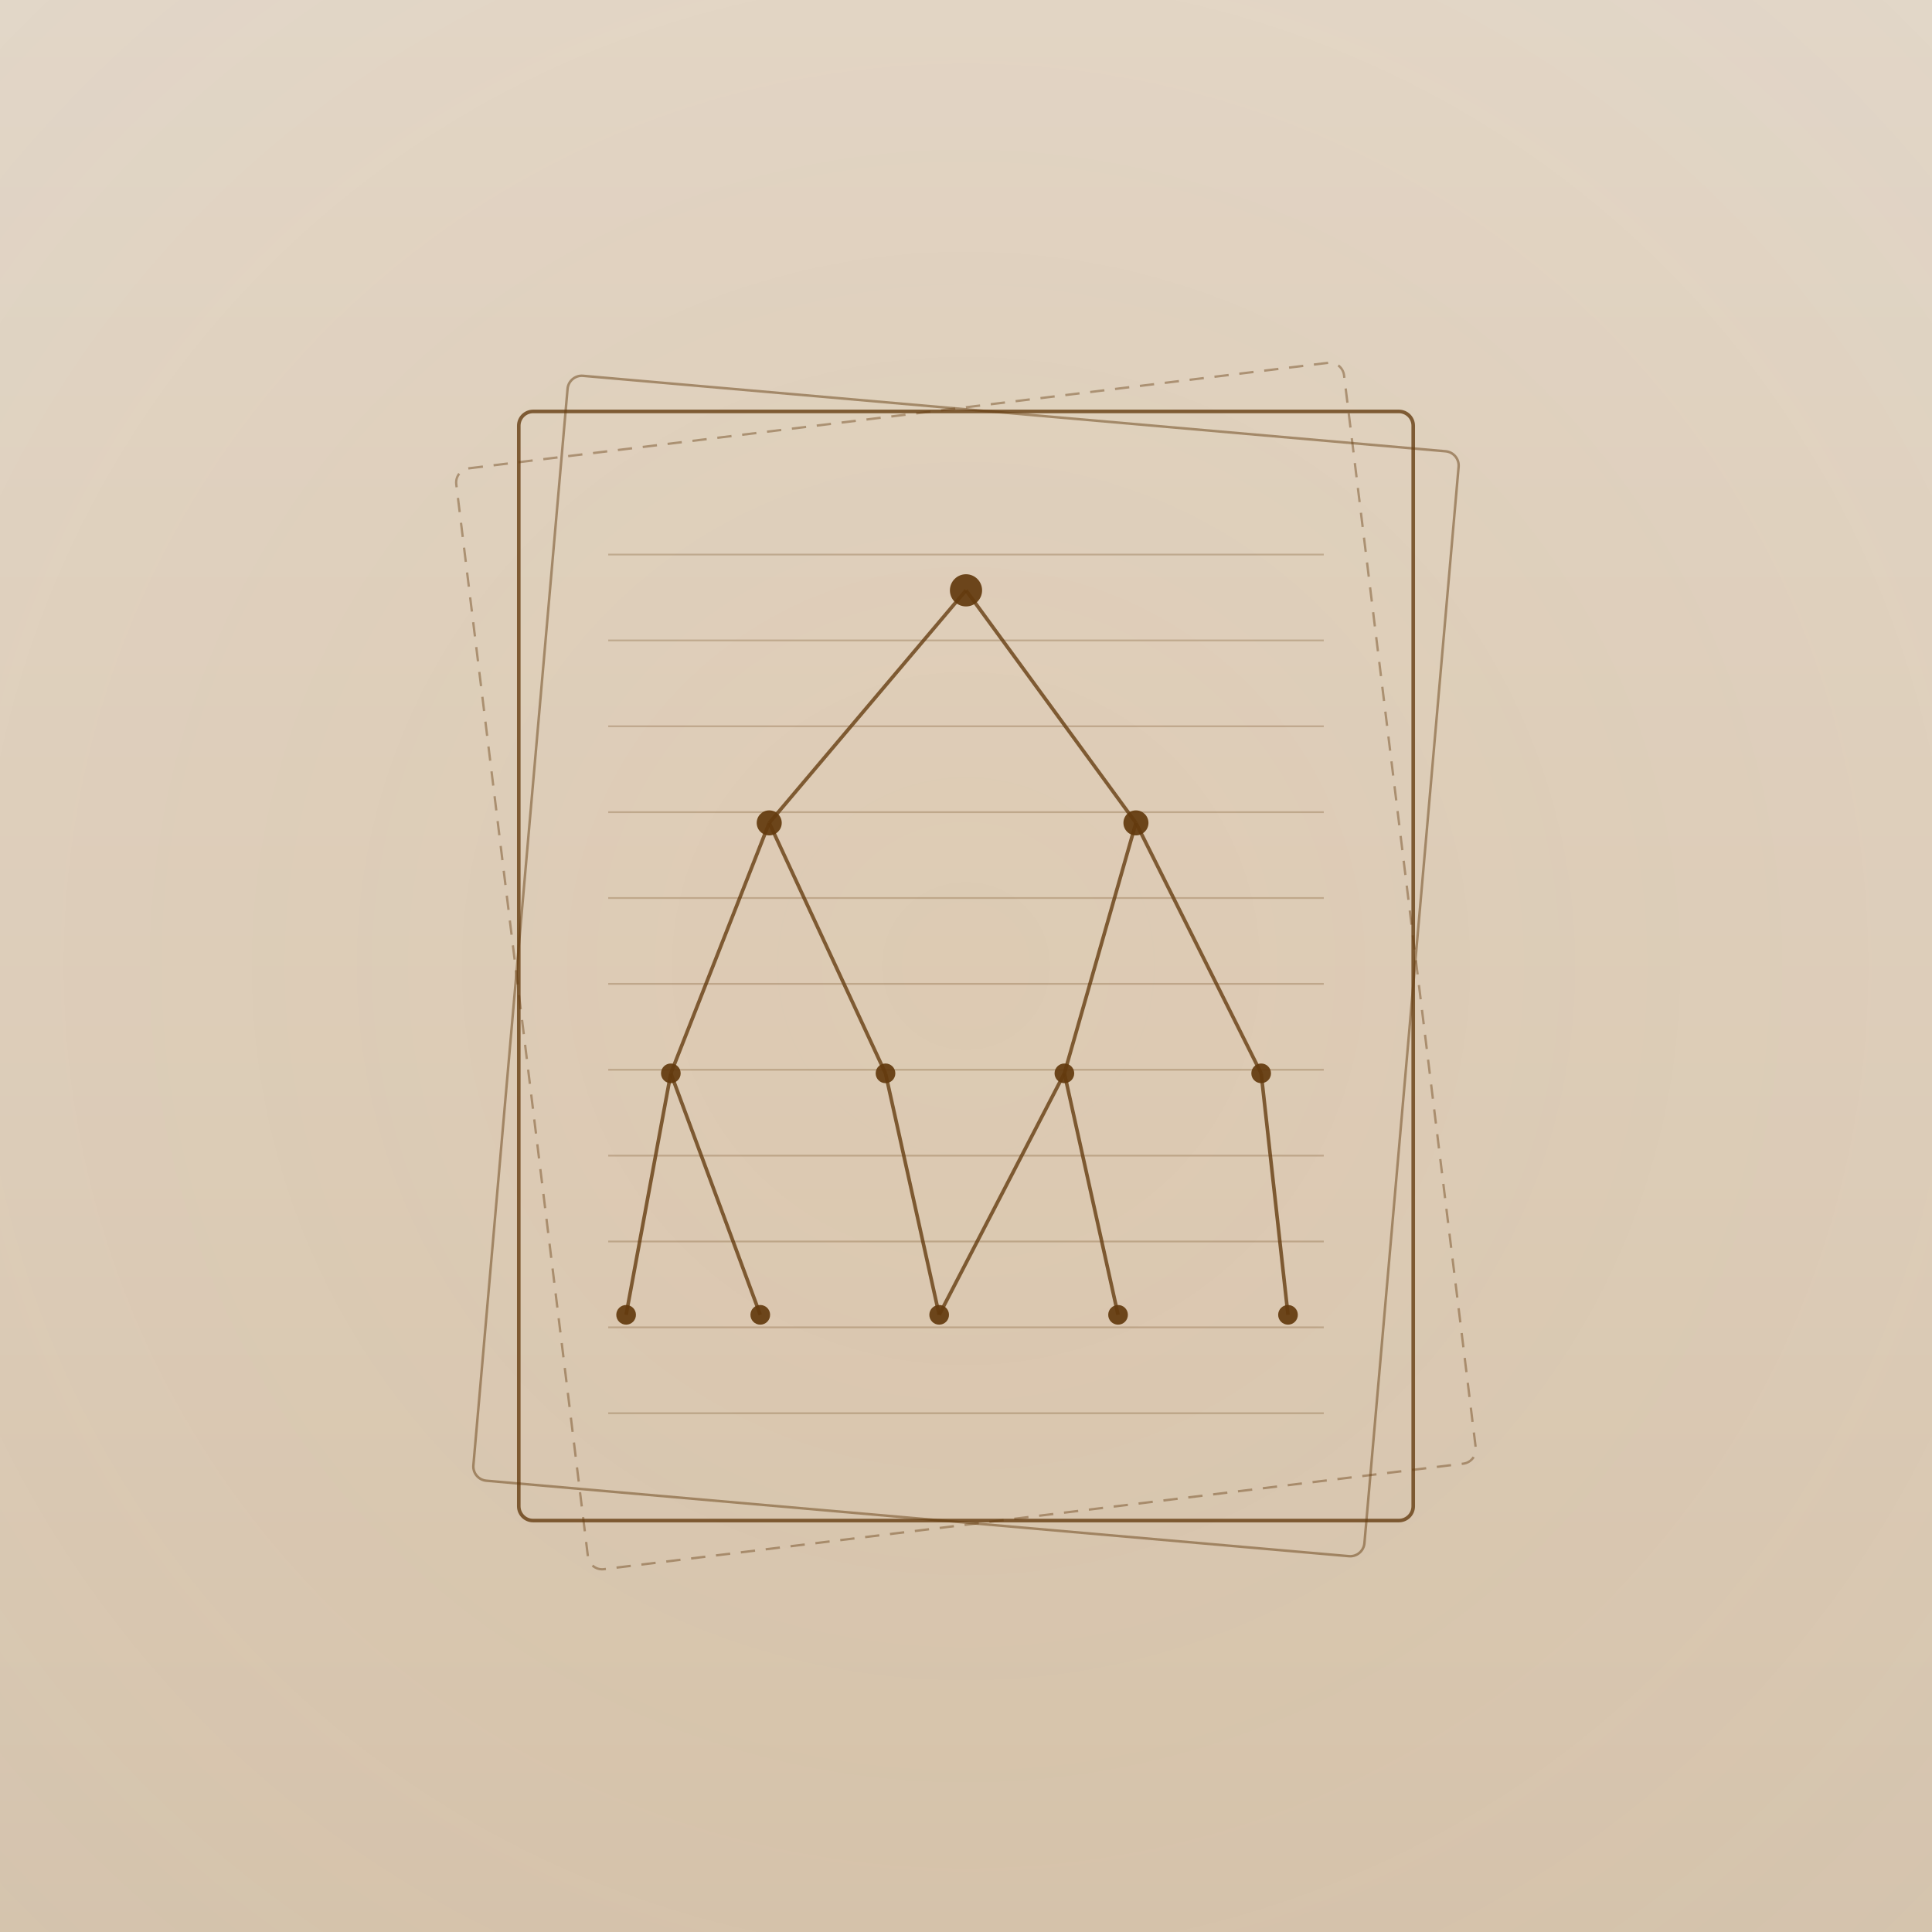
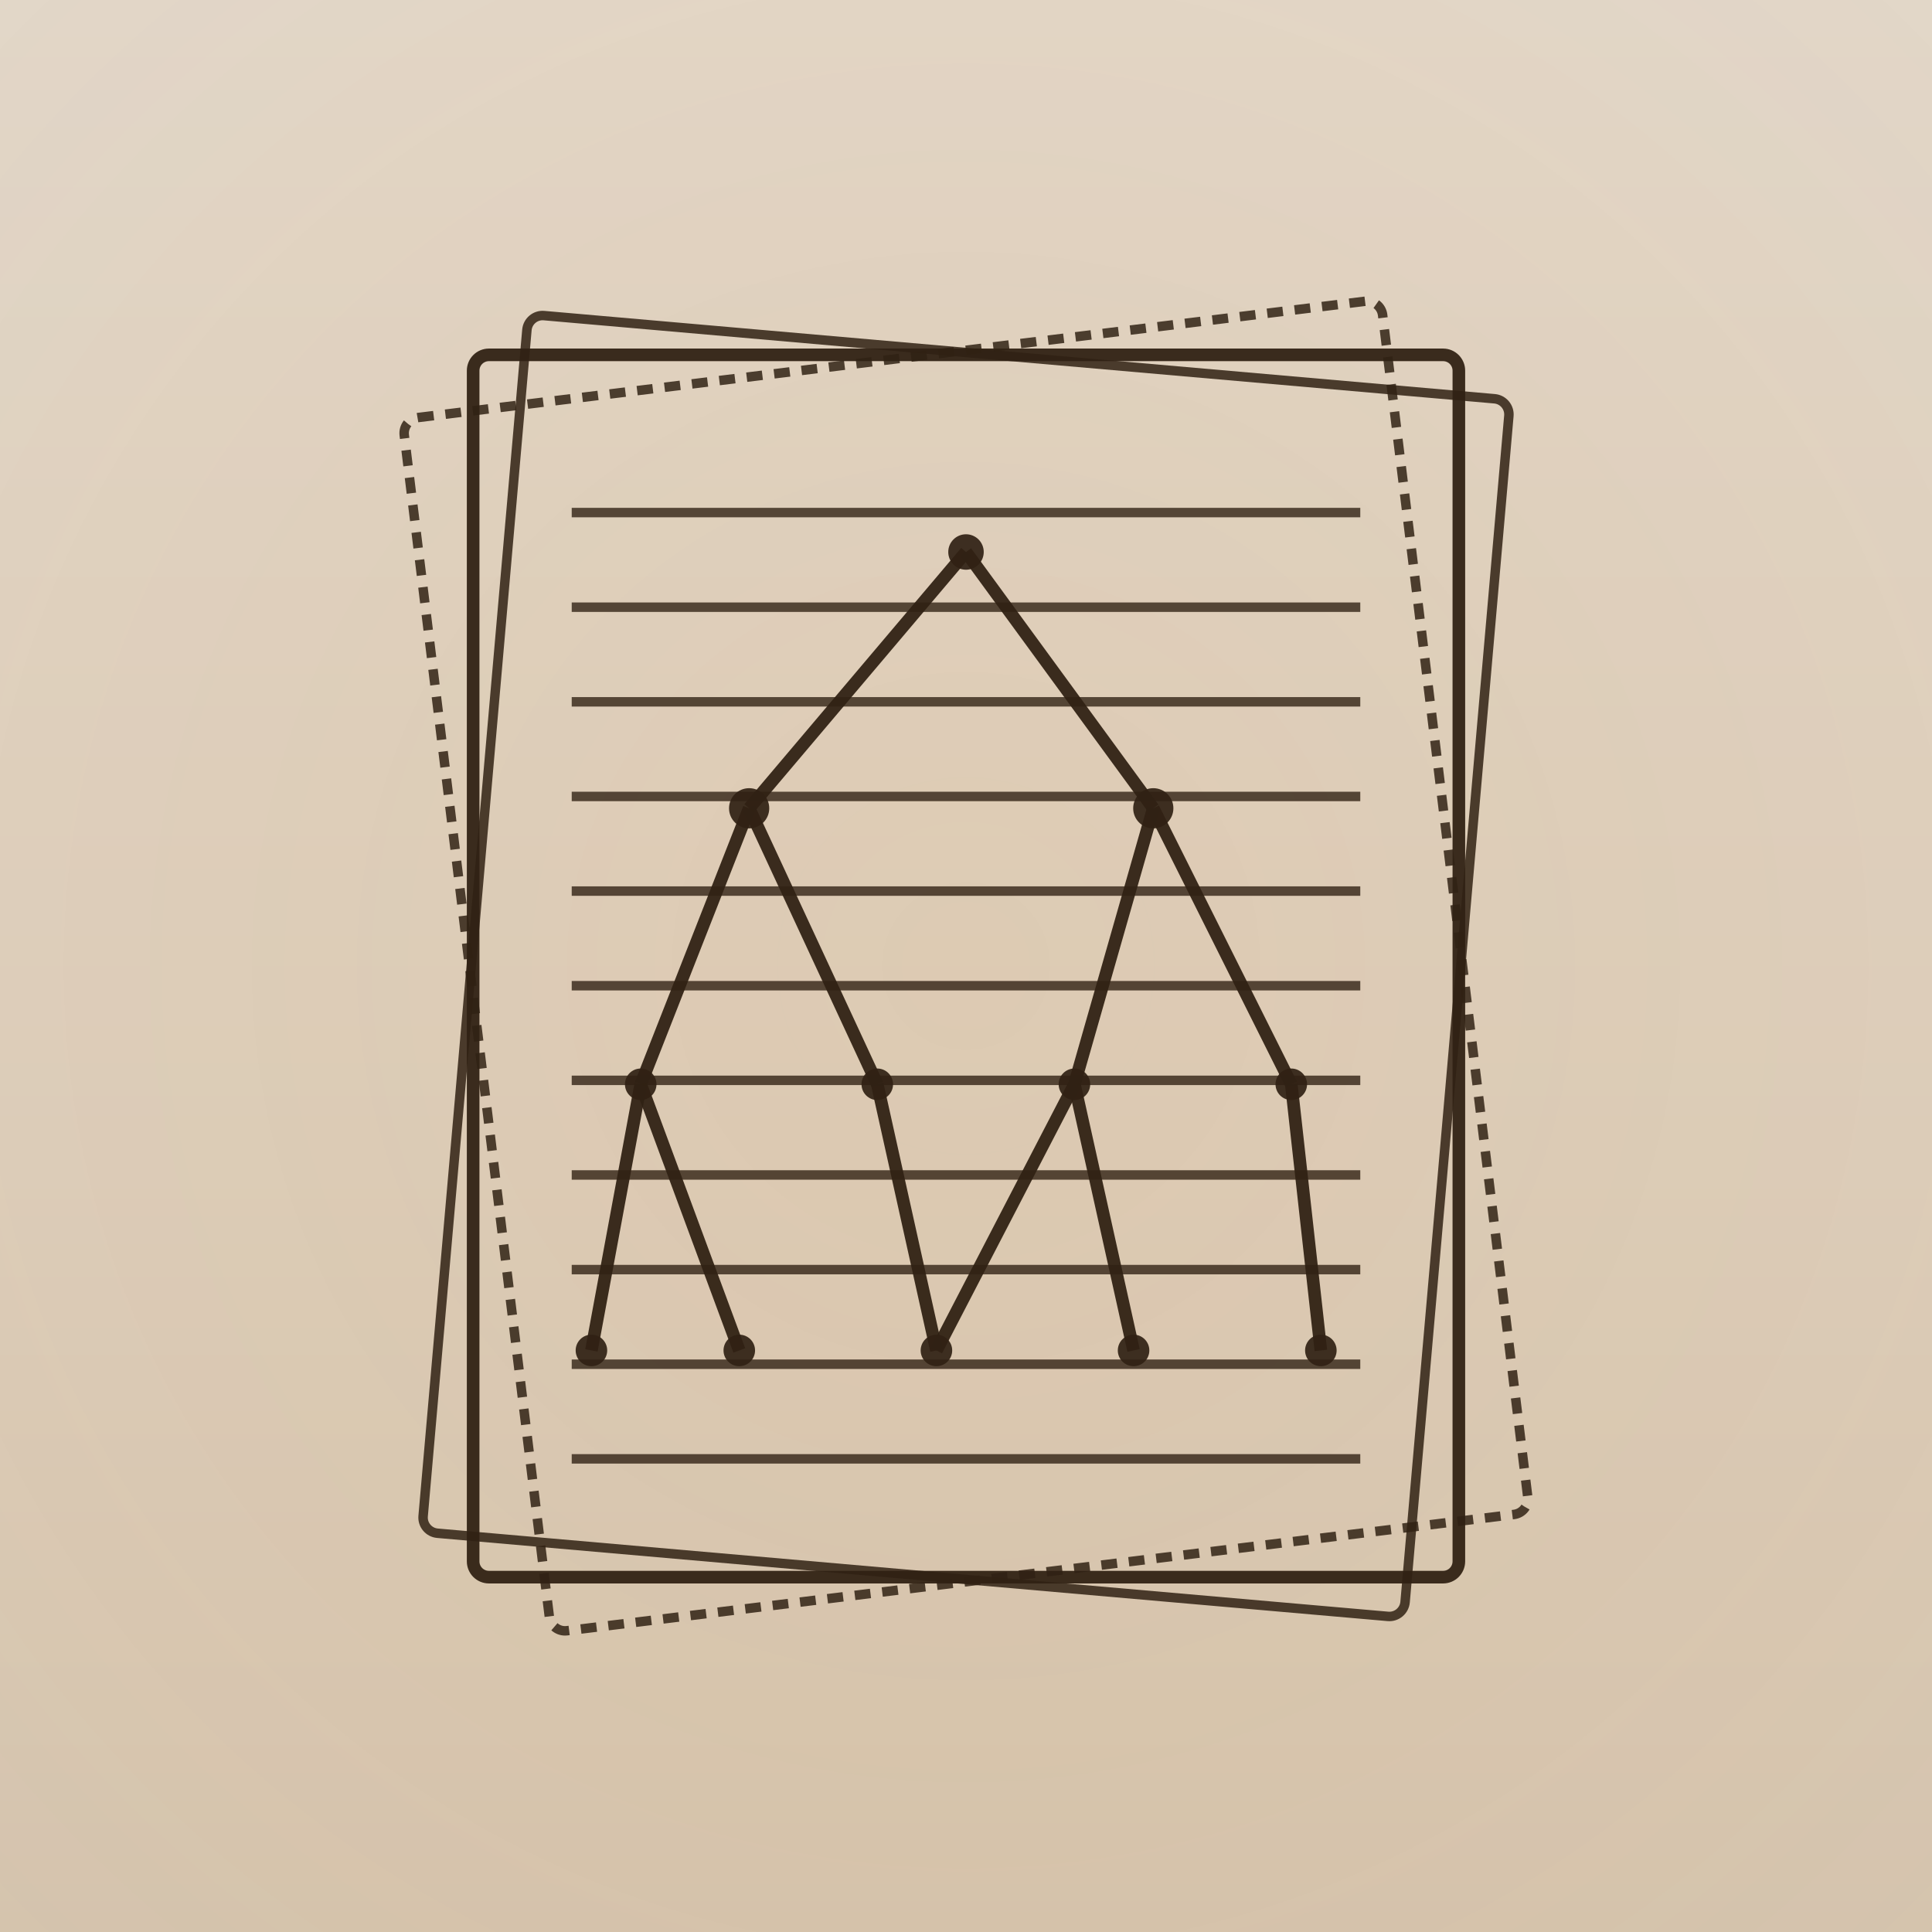
- <svg xmlns="http://www.w3.org/2000/svg" viewBox="260 650 1080 1080" width="100%" height="100%">
+ <svg xmlns="http://www.w3.org/2000/svg" viewBox="310 700 980 980" width="100%" height="100%">
  <defs>
    <linearGradient id="bg-ghosts-in-the-parchment" x1="0%" y1="0%" x2="0%" y2="100%">
      <stop offset="0%" stop-color="#e2d7c9" />
      <stop offset="60%" stop-color="#dccebc" />
      <stop offset="100%" stop-color="#d5c4ae" />
    </linearGradient>
    <radialGradient id="halo-ghosts-in-the-parchment" cx="50%" cy="50%" r="75%">
      <stop offset="0%" stop-color="#d97706" stop-opacity="0.06" />
      <stop offset="55%" stop-color="#d97706" stop-opacity="0.03" />
      <stop offset="100%" stop-color="#d97706" stop-opacity="0.00" />
    </radialGradient>
  </defs>
-   <rect x="260" y="650" width="1080" height="1080" fill="url(#bg-ghosts-in-the-parchment)" />
-   <rect x="260" y="650" width="1080" height="1080" fill="url(#halo-ghosts-in-the-parchment)" />
+   <rect x="310" y="700" width="980" height="980" fill="url(#bg-ghosts-in-the-parchment)" />
+   <rect x="310" y="700" width="980" height="980" fill="url(#halo-ghosts-in-the-parchment)" />
  <g class="emblem-palimpsest" transform="translate(0, -210)">
-     <rect x="550" y="1090" width="500" height="620" rx="8" transform="rotate(-7 800 1400)" stroke="#633a0d" stroke-width="1.3" stroke-dasharray="8,6" fill="none" opacity="0.42" />
-     <rect x="550" y="1090" width="500" height="620" rx="8" transform="rotate(5 800 1400)" stroke="#633a0d" stroke-width="1.4" fill="none" opacity="0.48" />
-     <rect x="550" y="1090" width="500" height="620" rx="8" stroke="#633a0d" stroke-width="2.0" fill="none" opacity="0.78" />
-     <line x1="600" y1="1170" x2="1000" y2="1170" stroke="#633a0d" stroke-width="1.0" opacity="0.25" />
-     <line x1="600" y1="1218" x2="1000" y2="1218" stroke="#633a0d" stroke-width="1.0" opacity="0.25" />
-     <line x1="600" y1="1266" x2="1000" y2="1266" stroke="#633a0d" stroke-width="1.0" opacity="0.25" />
-     <line x1="600" y1="1314" x2="1000" y2="1314" stroke="#633a0d" stroke-width="1.0" opacity="0.25" />
-     <line x1="600" y1="1362" x2="1000" y2="1362" stroke="#633a0d" stroke-width="1.0" opacity="0.25" />
-     <line x1="600" y1="1410" x2="1000" y2="1410" stroke="#633a0d" stroke-width="1.0" opacity="0.25" />
-     <line x1="600" y1="1458" x2="1000" y2="1458" stroke="#633a0d" stroke-width="1.0" opacity="0.25" />
-     <line x1="600" y1="1506" x2="1000" y2="1506" stroke="#633a0d" stroke-width="1.0" opacity="0.25" />
-     <line x1="600" y1="1554" x2="1000" y2="1554" stroke="#633a0d" stroke-width="1.0" opacity="0.25" />
-     <line x1="600" y1="1602" x2="1000" y2="1602" stroke="#633a0d" stroke-width="1.0" opacity="0.25" />
-     <line x1="600" y1="1650" x2="1000" y2="1650" stroke="#633a0d" stroke-width="1.0" opacity="0.25" />
-     <line x1="800" y1="1190" x2="690" y2="1320" stroke="#633a0d" stroke-width="2.0" opacity="0.78" />
-     <line x1="800" y1="1190" x2="895" y2="1320" stroke="#633a0d" stroke-width="2.0" opacity="0.78" />
-     <line x1="690" y1="1320" x2="635" y2="1460" stroke="#633a0d" stroke-width="2.0" opacity="0.78" />
-     <line x1="690" y1="1320" x2="755" y2="1460" stroke="#633a0d" stroke-width="2.0" opacity="0.78" />
-     <line x1="895" y1="1320" x2="855" y2="1460" stroke="#633a0d" stroke-width="2.0" opacity="0.78" />
-     <line x1="895" y1="1320" x2="965" y2="1460" stroke="#633a0d" stroke-width="2.0" opacity="0.78" />
-     <line x1="635" y1="1460" x2="610" y2="1595" stroke="#633a0d" stroke-width="2.0" opacity="0.78" />
-     <line x1="635" y1="1460" x2="685" y2="1595" stroke="#633a0d" stroke-width="2.0" opacity="0.78" />
-     <line x1="755" y1="1460" x2="785" y2="1595" stroke="#633a0d" stroke-width="2.0" opacity="0.78" />
-     <line x1="855" y1="1460" x2="785" y2="1595" stroke="#633a0d" stroke-width="2.0" opacity="0.78" />
-     <line x1="855" y1="1460" x2="885" y2="1595" stroke="#633a0d" stroke-width="2.0" opacity="0.78" />
-     <line x1="965" y1="1460" x2="980" y2="1595" stroke="#633a0d" stroke-width="2.0" opacity="0.78" />
-     <circle cx="800" cy="1190" r="9" fill="#633a0d" opacity="0.92" />
-     <circle cx="690" cy="1320" r="7" fill="#633a0d" opacity="0.92" />
-     <circle cx="895" cy="1320" r="7" fill="#633a0d" opacity="0.92" />
-     <circle cx="635" cy="1460" r="5.5" fill="#633a0d" opacity="0.92" />
-     <circle cx="755" cy="1460" r="5.5" fill="#633a0d" opacity="0.92" />
-     <circle cx="855" cy="1460" r="5.5" fill="#633a0d" opacity="0.92" />
-     <circle cx="965" cy="1460" r="5.5" fill="#633a0d" opacity="0.92" />
-     <circle cx="610" cy="1595" r="5.5" fill="#633a0d" opacity="0.92" />
-     <circle cx="685" cy="1595" r="5.5" fill="#633a0d" opacity="0.92" />
-     <circle cx="785" cy="1595" r="5.5" fill="#633a0d" opacity="0.92" />
-     <circle cx="885" cy="1595" r="5.5" fill="#633a0d" opacity="0.92" />
-     <circle cx="980" cy="1595" r="5.5" fill="#633a0d" opacity="0.92" />
+     <rect x="550" y="1090" width="500" height="620" rx="8" transform="rotate(-7 800 1400)" stroke="#302113" stroke-width="4.8" stroke-dasharray="8,6" fill="none" opacity="0.84" />
+     <rect x="550" y="1090" width="500" height="620" rx="8" transform="rotate(5 800 1400)" stroke="#302113" stroke-width="4.8" fill="none" opacity="0.85" />
+     <rect x="550" y="1090" width="500" height="620" rx="8" stroke="#302113" stroke-width="6.4" fill="none" opacity="0.94" />
+     <line x1="600" y1="1170" x2="1000" y2="1170" stroke="#302113" stroke-width="4.8" opacity="0.79" />
+     <line x1="600" y1="1218" x2="1000" y2="1218" stroke="#302113" stroke-width="4.8" opacity="0.79" />
+     <line x1="600" y1="1266" x2="1000" y2="1266" stroke="#302113" stroke-width="4.8" opacity="0.79" />
+     <line x1="600" y1="1314" x2="1000" y2="1314" stroke="#302113" stroke-width="4.8" opacity="0.79" />
+     <line x1="600" y1="1362" x2="1000" y2="1362" stroke="#302113" stroke-width="4.8" opacity="0.79" />
+     <line x1="600" y1="1410" x2="1000" y2="1410" stroke="#302113" stroke-width="4.8" opacity="0.79" />
+     <line x1="600" y1="1458" x2="1000" y2="1458" stroke="#302113" stroke-width="4.8" opacity="0.79" />
+     <line x1="600" y1="1506" x2="1000" y2="1506" stroke="#302113" stroke-width="4.8" opacity="0.79" />
+     <line x1="600" y1="1554" x2="1000" y2="1554" stroke="#302113" stroke-width="4.8" opacity="0.79" />
+     <line x1="600" y1="1602" x2="1000" y2="1602" stroke="#302113" stroke-width="4.8" opacity="0.79" />
+     <line x1="600" y1="1650" x2="1000" y2="1650" stroke="#302113" stroke-width="4.8" opacity="0.79" />
+     <line x1="800" y1="1190" x2="690" y2="1320" stroke="#302113" stroke-width="6.4" opacity="0.94" />
+     <line x1="800" y1="1190" x2="895" y2="1320" stroke="#302113" stroke-width="6.4" opacity="0.94" />
+     <line x1="690" y1="1320" x2="635" y2="1460" stroke="#302113" stroke-width="6.4" opacity="0.94" />
+     <line x1="690" y1="1320" x2="755" y2="1460" stroke="#302113" stroke-width="6.4" opacity="0.94" />
+     <line x1="895" y1="1320" x2="855" y2="1460" stroke="#302113" stroke-width="6.4" opacity="0.94" />
+     <line x1="895" y1="1320" x2="965" y2="1460" stroke="#302113" stroke-width="6.4" opacity="0.94" />
+     <line x1="635" y1="1460" x2="610" y2="1595" stroke="#302113" stroke-width="6.4" opacity="0.94" />
+     <line x1="635" y1="1460" x2="685" y2="1595" stroke="#302113" stroke-width="6.4" opacity="0.94" />
+     <line x1="755" y1="1460" x2="785" y2="1595" stroke="#302113" stroke-width="6.4" opacity="0.94" />
+     <line x1="855" y1="1460" x2="785" y2="1595" stroke="#302113" stroke-width="6.4" opacity="0.94" />
+     <line x1="855" y1="1460" x2="885" y2="1595" stroke="#302113" stroke-width="6.4" opacity="0.94" />
+     <line x1="965" y1="1460" x2="980" y2="1595" stroke="#302113" stroke-width="6.4" opacity="0.94" />
+     <circle cx="800" cy="1190" r="9" fill="#302113" opacity="0.92" />
+     <circle cx="690" cy="1320" r="10.2" fill="#302113" opacity="0.92" />
+     <circle cx="895" cy="1320" r="10.2" fill="#302113" opacity="0.92" />
+     <circle cx="635" cy="1460" r="8.0" fill="#302113" opacity="0.92" />
+     <circle cx="755" cy="1460" r="8.0" fill="#302113" opacity="0.92" />
+     <circle cx="855" cy="1460" r="8.0" fill="#302113" opacity="0.92" />
+     <circle cx="965" cy="1460" r="8.0" fill="#302113" opacity="0.92" />
+     <circle cx="610" cy="1595" r="8.0" fill="#302113" opacity="0.92" />
+     <circle cx="685" cy="1595" r="8.0" fill="#302113" opacity="0.92" />
+     <circle cx="785" cy="1595" r="8.0" fill="#302113" opacity="0.92" />
+     <circle cx="885" cy="1595" r="8.0" fill="#302113" opacity="0.92" />
+     <circle cx="980" cy="1595" r="8.0" fill="#302113" opacity="0.92" />
  </g>
</svg>
